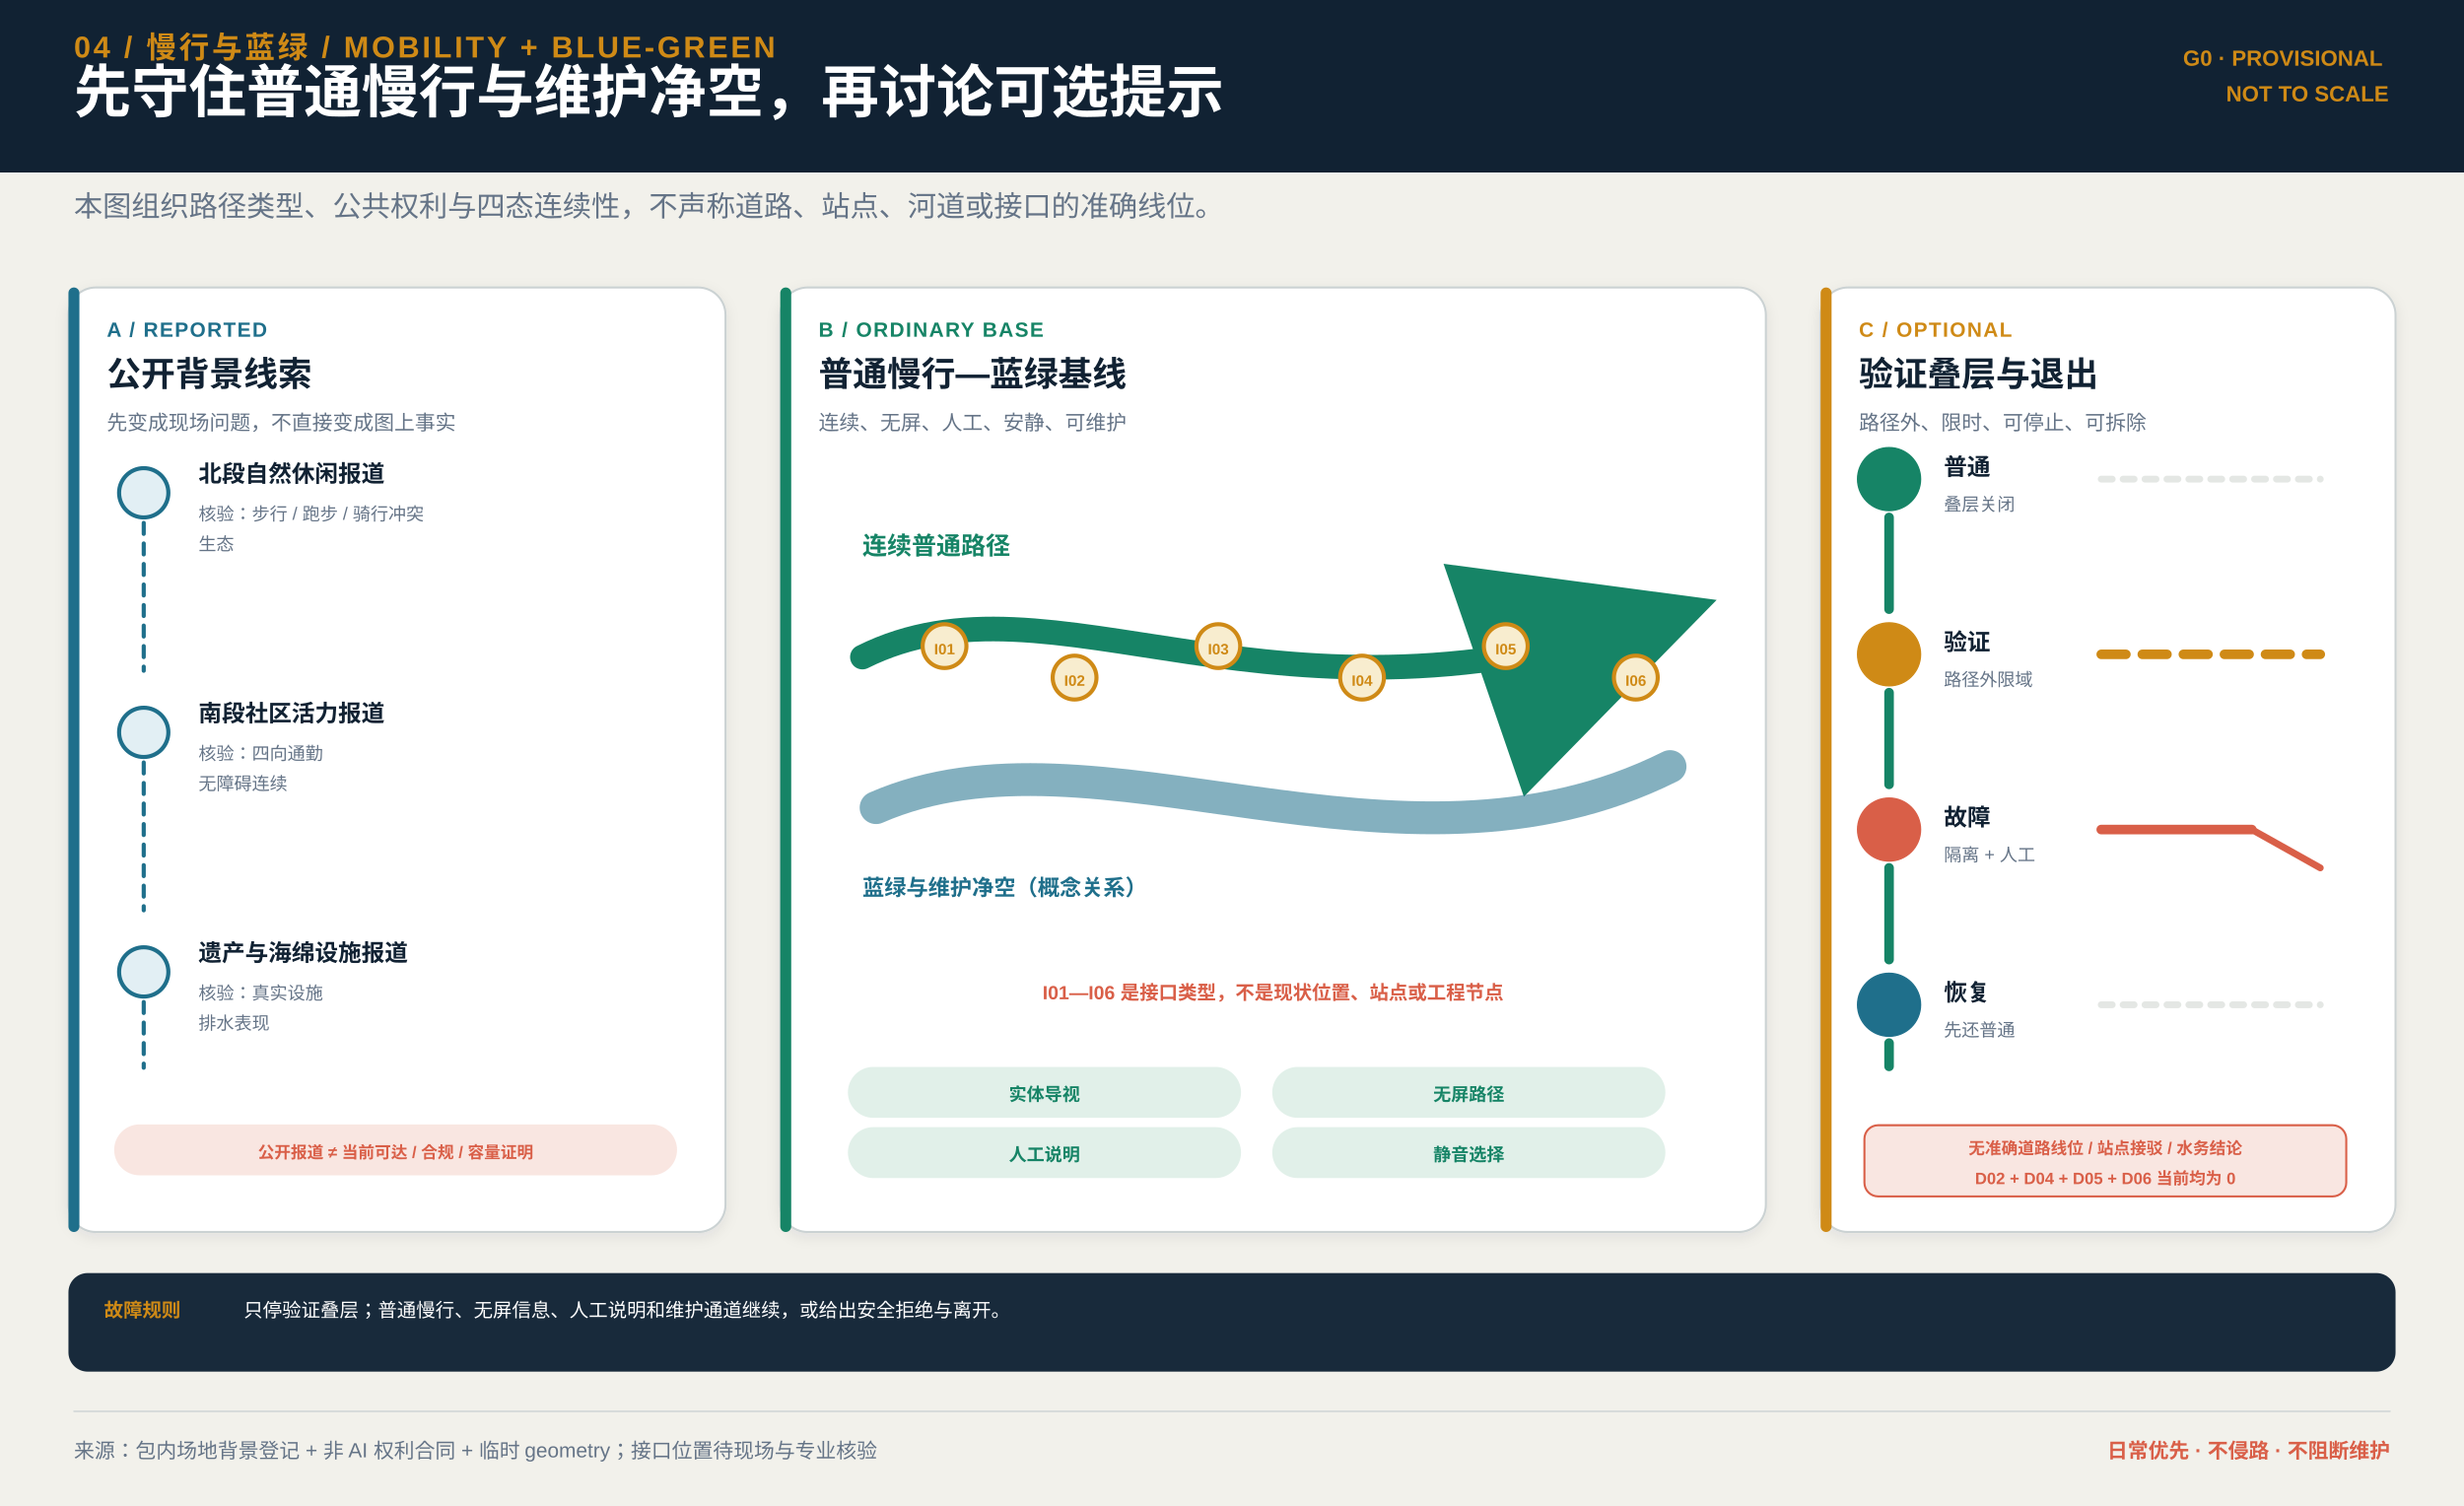
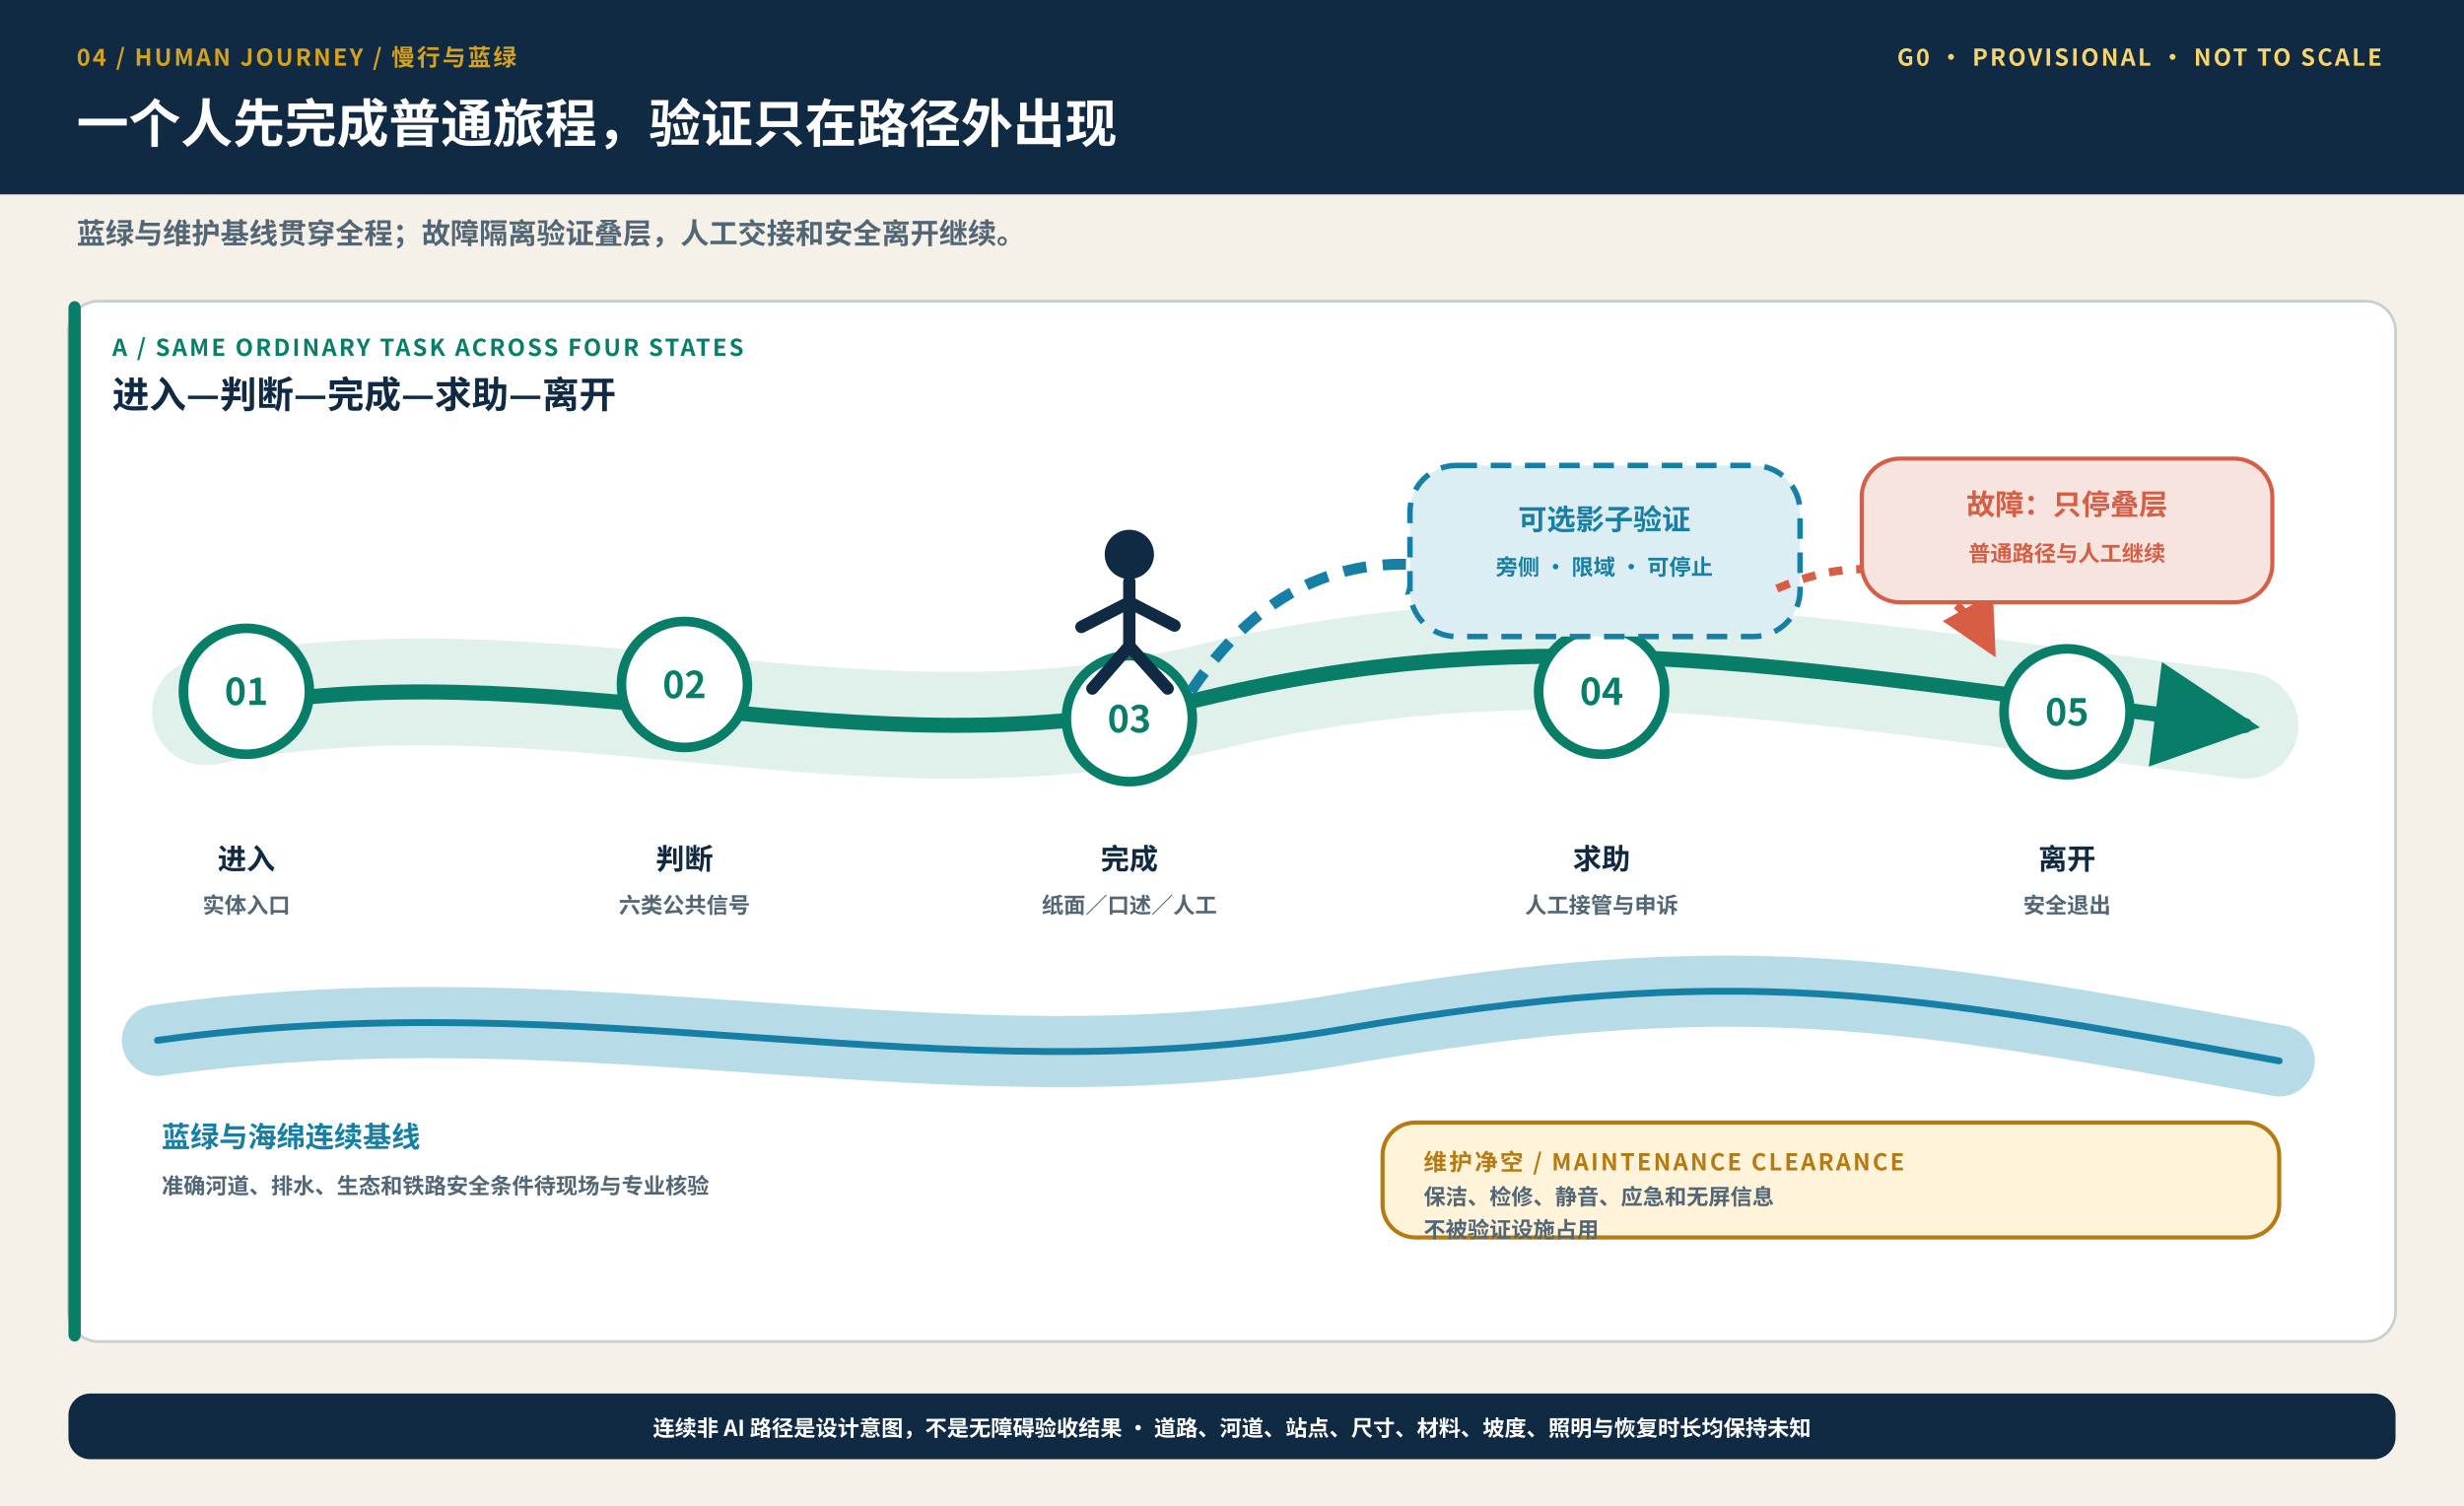
- <svg xmlns="http://www.w3.org/2000/svg" width="1800" height="1100" viewBox="0 0 1800 1100" role="img">
+ <svg xmlns="http://www.w3.org/2000/svg" width="1800" height="1100" viewBox="0 0 1800 1100" role="img" aria-labelledby="title desc">
  <defs>
-     <marker id="arrow-green" markerWidth="10" markerHeight="10" refX="8" refY="5" orient="auto">
-       <path d="M0,0 L10,5 L0,10 Z" fill="#168466" />
+     <style>.sans{font-family:"Microsoft YaHei","Noto Sans CJK SC","Segoe UI",Arial,sans-serif}.kicker{font-size:17px;font-weight:900;letter-spacing:1.6px}.head{font-size:38px;font-weight:900}.sub{font-size:21px;font-weight:650}.label{font-size:27px;font-weight:900}.body{font-size:21px;font-weight:760}.small{font-size:18px;font-weight:720}.micro{font-size:16px;font-weight:650}.tiny{font-size:14px;font-weight:650}.number{font-size:42px;font-weight:950}</style>
+     <marker id="greenArrow" viewBox="0 0 16 16" refX="13" refY="8" markerWidth="8" markerHeight="8" orient="auto">
+       <path d="M1 1 L15 8 L1 15 Z" fill="#087E68" />
    </marker>
-     <marker id="arrow-ink" markerWidth="10" markerHeight="10" refX="8" refY="5" orient="auto">
-       <path d="M0,0 L10,5 L0,10 Z" fill="#112233" />
+     <marker id="blueArrow" viewBox="0 0 16 16" refX="13" refY="8" markerWidth="8" markerHeight="8" orient="auto">
+       <path d="M1 1 L15 8 L1 15 Z" fill="#167FA5" />
    </marker>
-     <pattern id="hatch" width="12" height="12" patternUnits="userSpaceOnUse" patternTransform="rotate(45)">
-       <line x1="0" y1="0" x2="0" y2="12" stroke="#CF8A16" stroke-width="3" opacity=".55" />
-     </pattern>
-     <filter id="shadow" x="-20%" y="-20%" width="140%" height="140%">
-       <feDropShadow dx="0" dy="3" stdDeviation="5" flood-color="#112233" flood-opacity=".08" />
-     </filter>
+     <marker id="coralArrow" viewBox="0 0 16 16" refX="13" refY="8" markerWidth="8" markerHeight="8" orient="auto">
+       <path d="M1 1 L15 8 L1 15 Z" fill="#D75D45" />
+     </marker>
  </defs>
-   <rect width="1800" height="1100" fill="#F2F1EB" />
-   <rect width="1800" height="126" fill="#112233" />
-   <text x="54" y="42" text-anchor="start" fill="#CF8A16" font-family="Noto Sans SC, Microsoft YaHei, Segoe UI, Arial, sans-serif" font-size="22" font-weight="700" font-style="normal" letter-spacing="2" text-rendering="geometricPrecision">
-     <tspan x="54" dy="0">04 / 慢行与蓝绿 / MOBILITY + BLUE-GREEN</tspan>
+   <rect width="1800" height="1100" fill="#F5F1E8" />
+   <rect width="1800" height="142" fill="#102A43" />
+   <text x="56" y="48" class="sans kicker" fill="#D6A21D" text-anchor="start">04 / HUMAN JOURNEY / 慢行与蓝绿</text>
+   <text x="56" y="104" class="sans head" fill="#FFFFFF" text-anchor="start">一个人先完成普通旅程，验证只在路径外出现</text>
+   <text x="1740" y="48" class="sans kicker" fill="#F8D56A" text-anchor="end">G0 · PROVISIONAL · NOT TO SCALE</text>
+   <text x="56" y="178" class="sans sub" fill="#526675" text-anchor="start">蓝绿与维护基线贯穿全程；故障隔离验证叠层，人工交接和安全离开继续。</text>
+   <rect x="50" y="220" width="1700" height="760" rx="22" fill="#FFFFFF" stroke="#C7D0CC" stroke-width="2" />
+   <rect x="50" y="220" width="9" height="760" rx="5" fill="#087E68" />
+   <text x="82" y="260" class="sans kicker" fill="#087E68" text-anchor="start">A / SAME ORDINARY TASK ACROSS FOUR STATES</text>
+   <text x="82" y="298" class="sans label" fill="#102A43" text-anchor="start">进入—判断—完成—求助—离开</text>
+   <path d="M150 520 C400 470 630 570 880 510 S1320 490 1640 530" fill="none" stroke="#DFF1EA" stroke-width="78" stroke-linecap="round" />
+   <path d="M150 520 C400 470 630 570 880 510 S1320 490 1640 530" fill="none" stroke="#087E68" stroke-width="11" stroke-linecap="round" marker-end="url(#greenArrow)" />
+   <circle cx="180" cy="505" r="46" fill="#FFFFFF" stroke="#087E68" stroke-width="7" />
+   <text x="180" y="515" class="sans label" fill="#087E68" text-anchor="middle">01</text>
+   <text x="180" y="635" class="sans body" fill="#102A43" text-anchor="middle">进入</text>
+   <text x="180" y="667" class="sans micro" fill="#526675" text-anchor="middle">实体入口</text>
+   <circle cx="500" cy="500" r="46" fill="#FFFFFF" stroke="#087E68" stroke-width="7" />
+   <text x="500" y="510" class="sans label" fill="#087E68" text-anchor="middle">02</text>
+   <text x="500" y="635" class="sans body" fill="#102A43" text-anchor="middle">判断</text>
+   <text x="500" y="667" class="sans micro" fill="#526675" text-anchor="middle">六类公共信号</text>
+   <circle cx="825" cy="525" r="46" fill="#FFFFFF" stroke="#087E68" stroke-width="7" />
+   <text x="825" y="535" class="sans label" fill="#087E68" text-anchor="middle">03</text>
+   <text x="825" y="635" class="sans body" fill="#102A43" text-anchor="middle">完成</text>
+   <text x="825" y="667" class="sans micro" fill="#526675" text-anchor="middle">纸面／口述／人工</text>
+   <circle cx="1170" cy="505" r="46" fill="#FFFFFF" stroke="#087E68" stroke-width="7" />
+   <text x="1170" y="515" class="sans label" fill="#087E68" text-anchor="middle">04</text>
+   <text x="1170" y="635" class="sans body" fill="#102A43" text-anchor="middle">求助</text>
+   <text x="1170" y="667" class="sans micro" fill="#526675" text-anchor="middle">人工接管与申诉</text>
+   <circle cx="1510" cy="520" r="46" fill="#FFFFFF" stroke="#087E68" stroke-width="7" />
+   <text x="1510" y="530" class="sans label" fill="#087E68" text-anchor="middle">05</text>
+   <text x="1510" y="635" class="sans body" fill="#102A43" text-anchor="middle">离开</text>
+   <text x="1510" y="667" class="sans micro" fill="#526675" text-anchor="middle">安全退出</text>
+   <circle cx="825" cy="405" r="18" fill="#102A43" />
+   <path d="M825 425 L825 472 M825 440 L790 458 M825 440 L858 457 M825 472 L798 503 M825 472 L853 503" stroke="#102A43" stroke-width="9" stroke-linecap="round" />
+   <path d="M870 505 C930 415 1005 400 1080 420" fill="none" stroke="#167FA5" stroke-width="8" stroke-dasharray="17 12" marker-end="url(#blueArrow)" />
+   <rect x="1030" y="340" width="285" height="125" rx="34" fill="#DCEEF4" stroke="#167FA5" stroke-width="4" stroke-dasharray="15 10" />
+   <text x="1172" y="387" class="sans body" fill="#167FA5" text-anchor="middle">可选影子验证</text>
+   <text x="1172" y="420" class="sans micro" fill="#167FA5" text-anchor="middle">旁侧 · 限域 · 可停止</text>
+   <path d="M1298 430 C1380 395 1430 430 1455 475" fill="none" stroke="#D75D45" stroke-width="6" stroke-dasharray="10 10" marker-end="url(#coralArrow)" />
+   <rect x="1360" y="335" width="300" height="105" rx="28" fill="#F8E4DE" stroke="#D75D45" stroke-width="3" />
+   <text x="1510" y="376" class="sans body" fill="#D75D45" text-anchor="middle">故障：只停叠层</text>
+   <text x="1510" y="410" class="sans micro" fill="#D75D45" text-anchor="middle">普通路径与人工继续</text>
+   <path d="M115 760 C430 716 690 802 980 752 S1390 725 1665 775" fill="none" stroke="#B8DCE7" stroke-width="52" stroke-linecap="round" />
+   <path d="M115 760 C430 716 690 802 980 752 S1390 725 1665 775" fill="none" stroke="#167FA5" stroke-width="5" stroke-linecap="round" />
+   <text x="118" y="838" class="sans body" fill="#167FA5" text-anchor="start">蓝绿与海绵连续基线</text>
+   <text x="118" y="872" class="sans micro" fill="#526675" text-anchor="start">准确河道、排水、生态和铁路安全条件待现场与专业核验</text>
+   <rect x="1010" y="820" width="655" height="84" rx="24" fill="#FFF4D9" stroke="#B77A13" stroke-width="3" />
+   <text x="1040" y="855" class="sans kicker" fill="#B77A13" text-anchor="start">维护净空 / MAINTENANCE CLEARANCE</text>
+   <text x="1040" y="880" class="sans micro" fill="#526675" text-anchor="start">
+     <tspan x="1040" dy="0">保洁、检修、静音、应急和无屏信息</tspan>
+     <tspan x="1040" dy="24">不被验证设施占用</tspan>
  </text>
-   <text x="54" y="82" text-anchor="start" fill="#FFFFFF" font-family="Noto Sans SC, Microsoft YaHei, Segoe UI, Arial, sans-serif" font-size="42" font-weight="700" font-style="normal" letter-spacing="0" text-rendering="geometricPrecision">
-     <tspan x="54" dy="0">先守住普通慢行与维护净空，再讨论可选提示</tspan>
-   </text>
-   <text x="1745" y="48" text-anchor="end" fill="#CF8A16" font-family="Noto Sans SC, Microsoft YaHei, Segoe UI, Arial, sans-serif" font-size="16" font-weight="700" font-style="normal" letter-spacing="0" text-rendering="geometricPrecision">
-     <tspan x="1745" dy="0">G0 · PROVISIONAL</tspan>
-     <tspan x="1745" dy="26">NOT TO SCALE</tspan>
-   </text>
-   <text x="54" y="158" text-anchor="start" fill="#657487" font-family="Noto Sans SC, Microsoft YaHei, Segoe UI, Arial, sans-serif" font-size="21" font-weight="400" font-style="normal" letter-spacing="0" text-rendering="geometricPrecision">
-     <tspan x="54" dy="0">本图组织路径类型、公共权利与四态连续性，不声称道路、站点、河道或接口的准确线位。</tspan>
-   </text>
-   <rect x="50" y="210" width="480" height="690" rx="20" fill="#FFFFFF" stroke="#CBD2D3" stroke-width="1.5" filter="url(#shadow)" />
-   <rect x="50" y="210" width="8" height="690" rx="4" fill="#1F6F8B" stroke="#1F6F8B" stroke-width="0" />
-   <text x="78" y="246" text-anchor="start" fill="#1F6F8B" font-family="Noto Sans SC, Microsoft YaHei, Segoe UI, Arial, sans-serif" font-size="15" font-weight="700" font-style="normal" letter-spacing="1" text-rendering="geometricPrecision">
-     <tspan x="78" dy="0">A / REPORTED</tspan>
-   </text>
-   <text x="78" y="282" text-anchor="start" fill="#112233" font-family="Noto Sans SC, Microsoft YaHei, Segoe UI, Arial, sans-serif" font-size="25" font-weight="700" font-style="normal" letter-spacing="0" text-rendering="geometricPrecision">
-     <tspan x="78" dy="0">公开背景线索</tspan>
-   </text>
-   <text x="78" y="314" text-anchor="start" fill="#657487" font-family="Noto Sans SC, Microsoft YaHei, Segoe UI, Arial, sans-serif" font-size="15" font-weight="400" font-style="normal" letter-spacing="0" text-rendering="geometricPrecision">
-     <tspan x="78" dy="0">先变成现场问题，不直接变成图上事实</tspan>
-   </text>
-   <rect x="570" y="210" width="720" height="690" rx="20" fill="#FFFFFF" stroke="#CBD2D3" stroke-width="1.5" filter="url(#shadow)" />
-   <rect x="570" y="210" width="8" height="690" rx="4" fill="#168466" stroke="#168466" stroke-width="0" />
-   <text x="598" y="246" text-anchor="start" fill="#168466" font-family="Noto Sans SC, Microsoft YaHei, Segoe UI, Arial, sans-serif" font-size="15" font-weight="700" font-style="normal" letter-spacing="1" text-rendering="geometricPrecision">
-     <tspan x="598" dy="0">B / ORDINARY BASE</tspan>
-   </text>
-   <text x="598" y="282" text-anchor="start" fill="#112233" font-family="Noto Sans SC, Microsoft YaHei, Segoe UI, Arial, sans-serif" font-size="25" font-weight="700" font-style="normal" letter-spacing="0" text-rendering="geometricPrecision">
-     <tspan x="598" dy="0">普通慢行—蓝绿基线</tspan>
-   </text>
-   <text x="598" y="314" text-anchor="start" fill="#657487" font-family="Noto Sans SC, Microsoft YaHei, Segoe UI, Arial, sans-serif" font-size="15" font-weight="400" font-style="normal" letter-spacing="0" text-rendering="geometricPrecision">
-     <tspan x="598" dy="0">连续、无屏、人工、安静、可维护</tspan>
-   </text>
-   <rect x="1330" y="210" width="420" height="690" rx="20" fill="#FFFFFF" stroke="#CBD2D3" stroke-width="1.5" filter="url(#shadow)" />
-   <rect x="1330" y="210" width="8" height="690" rx="4" fill="#CF8A16" stroke="#CF8A16" stroke-width="0" />
-   <text x="1358" y="246" text-anchor="start" fill="#CF8A16" font-family="Noto Sans SC, Microsoft YaHei, Segoe UI, Arial, sans-serif" font-size="15" font-weight="700" font-style="normal" letter-spacing="1" text-rendering="geometricPrecision">
-     <tspan x="1358" dy="0">C / OPTIONAL</tspan>
-   </text>
-   <text x="1358" y="282" text-anchor="start" fill="#112233" font-family="Noto Sans SC, Microsoft YaHei, Segoe UI, Arial, sans-serif" font-size="25" font-weight="700" font-style="normal" letter-spacing="0" text-rendering="geometricPrecision">
-     <tspan x="1358" dy="0">验证叠层与退出</tspan>
-   </text>
-   <text x="1358" y="314" text-anchor="start" fill="#657487" font-family="Noto Sans SC, Microsoft YaHei, Segoe UI, Arial, sans-serif" font-size="15" font-weight="400" font-style="normal" letter-spacing="0" text-rendering="geometricPrecision">
-     <tspan x="1358" dy="0">路径外、限时、可停止、可拆除</tspan>
-   </text>
-   <circle cx="105" cy="360" r="18" fill="#E2EFF4" stroke="#1F6F8B" stroke-width="3" />
-   <text x="145" y="352" text-anchor="start" fill="#112233" font-family="Noto Sans SC, Microsoft YaHei, Segoe UI, Arial, sans-serif" font-size="17" font-weight="700" font-style="normal" letter-spacing="0" text-rendering="geometricPrecision">
-     <tspan x="145" dy="0">北段自然休闲报道</tspan>
-   </text>
-   <text x="145" y="380" text-anchor="start" fill="#657487" font-family="Noto Sans SC, Microsoft YaHei, Segoe UI, Arial, sans-serif" font-size="13" font-weight="400" font-style="normal" letter-spacing="0" text-rendering="geometricPrecision">
-     <tspan x="145" dy="0">核验：步行 / 跑步 / 骑行冲突</tspan>
-     <tspan x="145" dy="22">生态</tspan>
-   </text>
-   <line x1="105" y1="382" x2="105" y2="490" stroke="#1F6F8B" stroke-width="3" stroke-linecap="round" opacity="1.0" stroke-dasharray="8 7" />
-   <circle cx="105" cy="535" r="18" fill="#E2EFF4" stroke="#1F6F8B" stroke-width="3" />
-   <text x="145" y="527" text-anchor="start" fill="#112233" font-family="Noto Sans SC, Microsoft YaHei, Segoe UI, Arial, sans-serif" font-size="17" font-weight="700" font-style="normal" letter-spacing="0" text-rendering="geometricPrecision">
-     <tspan x="145" dy="0">南段社区活力报道</tspan>
-   </text>
-   <text x="145" y="555" text-anchor="start" fill="#657487" font-family="Noto Sans SC, Microsoft YaHei, Segoe UI, Arial, sans-serif" font-size="13" font-weight="400" font-style="normal" letter-spacing="0" text-rendering="geometricPrecision">
-     <tspan x="145" dy="0">核验：四向通勤</tspan>
-     <tspan x="145" dy="22">无障碍连续</tspan>
-   </text>
-   <line x1="105" y1="557" x2="105" y2="665" stroke="#1F6F8B" stroke-width="3" stroke-linecap="round" opacity="1.0" stroke-dasharray="8 7" />
-   <circle cx="105" cy="710" r="18" fill="#E2EFF4" stroke="#1F6F8B" stroke-width="3" />
-   <text x="145" y="702" text-anchor="start" fill="#112233" font-family="Noto Sans SC, Microsoft YaHei, Segoe UI, Arial, sans-serif" font-size="17" font-weight="700" font-style="normal" letter-spacing="0" text-rendering="geometricPrecision">
-     <tspan x="145" dy="0">遗产与海绵设施报道</tspan>
-   </text>
-   <text x="145" y="730" text-anchor="start" fill="#657487" font-family="Noto Sans SC, Microsoft YaHei, Segoe UI, Arial, sans-serif" font-size="13" font-weight="400" font-style="normal" letter-spacing="0" text-rendering="geometricPrecision">
-     <tspan x="145" dy="0">核验：真实设施</tspan>
-     <tspan x="145" dy="22">排水表现</tspan>
-   </text>
-   <line x1="105" y1="732" x2="105" y2="780" stroke="#1F6F8B" stroke-width="3" stroke-linecap="round" opacity="1.0" stroke-dasharray="8 7" />
-   <rect x="84" y="822" width="410" height="36" rx="18" fill="#F9E6E1" stroke="#F9E6E1" stroke-width="1.2" />
-   <text x="289.0" y="846" text-anchor="middle" fill="#D95F48" font-family="Noto Sans SC, Microsoft YaHei, Segoe UI, Arial, sans-serif" font-size="12" font-weight="700" font-style="normal" letter-spacing="0" text-rendering="geometricPrecision">
-     <tspan x="289.0" dy="0">公开报道 ≠ 当前可达 / 合规 / 容量证明</tspan>
-   </text>
-   <path d="M630 480 C770 410 930 550 1220 450" fill="none" stroke="#168466" stroke-width="18" stroke-linecap="round" stroke-linejoin="round" opacity="1.0" marker-end="url(#arrow-green)" />
-   <path d="M640 590 C800 520 1020 660 1220 560" fill="none" stroke="#1F6F8B" stroke-width="24" stroke-linecap="round" stroke-linejoin="round" opacity="0.55" />
-   <text x="630" y="405" text-anchor="start" fill="#168466" font-family="Noto Sans SC, Microsoft YaHei, Segoe UI, Arial, sans-serif" font-size="18" font-weight="700" font-style="normal" letter-spacing="0" text-rendering="geometricPrecision">
-     <tspan x="630" dy="0">连续普通路径</tspan>
-   </text>
-   <text x="630" y="654" text-anchor="start" fill="#1F6F8B" font-family="Noto Sans SC, Microsoft YaHei, Segoe UI, Arial, sans-serif" font-size="16" font-weight="700" font-style="normal" letter-spacing="0" text-rendering="geometricPrecision">
-     <tspan x="630" dy="0">蓝绿与维护净空（概念关系）</tspan>
-   </text>
-   <circle cx="690" cy="472" r="16" fill="#F8EDCF" stroke="#CF8A16" stroke-width="3" />
-   <text x="690" y="478" text-anchor="middle" fill="#CF8A16" font-family="Noto Sans SC, Microsoft YaHei, Segoe UI, Arial, sans-serif" font-size="11" font-weight="700" font-style="normal" letter-spacing="0" text-rendering="geometricPrecision">
-     <tspan x="690" dy="0">I01</tspan>
-   </text>
-   <circle cx="785" cy="495" r="16" fill="#F8EDCF" stroke="#CF8A16" stroke-width="3" />
-   <text x="785" y="501" text-anchor="middle" fill="#CF8A16" font-family="Noto Sans SC, Microsoft YaHei, Segoe UI, Arial, sans-serif" font-size="11" font-weight="700" font-style="normal" letter-spacing="0" text-rendering="geometricPrecision">
-     <tspan x="785" dy="0">I02</tspan>
-   </text>
-   <circle cx="890" cy="472" r="16" fill="#F8EDCF" stroke="#CF8A16" stroke-width="3" />
-   <text x="890" y="478" text-anchor="middle" fill="#CF8A16" font-family="Noto Sans SC, Microsoft YaHei, Segoe UI, Arial, sans-serif" font-size="11" font-weight="700" font-style="normal" letter-spacing="0" text-rendering="geometricPrecision">
-     <tspan x="890" dy="0">I03</tspan>
-   </text>
-   <circle cx="995" cy="495" r="16" fill="#F8EDCF" stroke="#CF8A16" stroke-width="3" />
-   <text x="995" y="501" text-anchor="middle" fill="#CF8A16" font-family="Noto Sans SC, Microsoft YaHei, Segoe UI, Arial, sans-serif" font-size="11" font-weight="700" font-style="normal" letter-spacing="0" text-rendering="geometricPrecision">
-     <tspan x="995" dy="0">I04</tspan>
-   </text>
-   <circle cx="1100" cy="472" r="16" fill="#F8EDCF" stroke="#CF8A16" stroke-width="3" />
-   <text x="1100" y="478" text-anchor="middle" fill="#CF8A16" font-family="Noto Sans SC, Microsoft YaHei, Segoe UI, Arial, sans-serif" font-size="11" font-weight="700" font-style="normal" letter-spacing="0" text-rendering="geometricPrecision">
-     <tspan x="1100" dy="0">I05</tspan>
-   </text>
-   <circle cx="1195" cy="495" r="16" fill="#F8EDCF" stroke="#CF8A16" stroke-width="3" />
-   <text x="1195" y="501" text-anchor="middle" fill="#CF8A16" font-family="Noto Sans SC, Microsoft YaHei, Segoe UI, Arial, sans-serif" font-size="11" font-weight="700" font-style="normal" letter-spacing="0" text-rendering="geometricPrecision">
-     <tspan x="1195" dy="0">I06</tspan>
-   </text>
-   <text x="930" y="730" text-anchor="middle" fill="#D95F48" font-family="Noto Sans SC, Microsoft YaHei, Segoe UI, Arial, sans-serif" font-size="14" font-weight="700" font-style="normal" letter-spacing="0" text-rendering="geometricPrecision">
-     <tspan x="930" dy="0">I01—I06 是接口类型，不是现状位置、站点或工程节点</tspan>
-   </text>
-   <rect x="620" y="780" width="286" height="36" rx="18" fill="#E1F0E9" stroke="#E1F0E9" stroke-width="1.2" />
-   <text x="763.0" y="804" text-anchor="middle" fill="#168466" font-family="Noto Sans SC, Microsoft YaHei, Segoe UI, Arial, sans-serif" font-size="13" font-weight="700" font-style="normal" letter-spacing="0" text-rendering="geometricPrecision">
-     <tspan x="763.0" dy="0">实体导视</tspan>
-   </text>
-   <rect x="930" y="780" width="286" height="36" rx="18" fill="#E1F0E9" stroke="#E1F0E9" stroke-width="1.2" />
-   <text x="1073.0" y="804" text-anchor="middle" fill="#168466" font-family="Noto Sans SC, Microsoft YaHei, Segoe UI, Arial, sans-serif" font-size="13" font-weight="700" font-style="normal" letter-spacing="0" text-rendering="geometricPrecision">
-     <tspan x="1073.0" dy="0">无屏路径</tspan>
-   </text>
-   <rect x="620" y="824" width="286" height="36" rx="18" fill="#E1F0E9" stroke="#E1F0E9" stroke-width="1.2" />
-   <text x="763.0" y="848" text-anchor="middle" fill="#168466" font-family="Noto Sans SC, Microsoft YaHei, Segoe UI, Arial, sans-serif" font-size="13" font-weight="700" font-style="normal" letter-spacing="0" text-rendering="geometricPrecision">
-     <tspan x="763.0" dy="0">人工说明</tspan>
-   </text>
-   <rect x="930" y="824" width="286" height="36" rx="18" fill="#E1F0E9" stroke="#E1F0E9" stroke-width="1.2" />
-   <text x="1073.0" y="848" text-anchor="middle" fill="#168466" font-family="Noto Sans SC, Microsoft YaHei, Segoe UI, Arial, sans-serif" font-size="13" font-weight="700" font-style="normal" letter-spacing="0" text-rendering="geometricPrecision">
-     <tspan x="1073.0" dy="0">静音选择</tspan>
-   </text>
-   <circle cx="1380" cy="350" r="23" fill="#168466" stroke="#168466" stroke-width="1" />
-   <text x="1420" y="347" text-anchor="start" fill="#112233" font-family="Noto Sans SC, Microsoft YaHei, Segoe UI, Arial, sans-serif" font-size="17" font-weight="700" font-style="normal" letter-spacing="0" text-rendering="geometricPrecision">
-     <tspan x="1420" dy="0">普通</tspan>
-   </text>
-   <text x="1420" y="373" text-anchor="start" fill="#657487" font-family="Noto Sans SC, Microsoft YaHei, Segoe UI, Arial, sans-serif" font-size="13" font-weight="500" font-style="normal" letter-spacing="0" text-rendering="geometricPrecision">
-     <tspan x="1420" dy="0">叠层关闭</tspan>
-   </text>
-   <line x1="1380" y1="378" x2="1380" y2="445" stroke="#168466" stroke-width="7" stroke-linecap="round" opacity="1.0" />
-   <line x1="1535" y1="350" x2="1695" y2="350" stroke="#E4E7E4" stroke-width="5" stroke-linecap="round" opacity="1.0" stroke-dasharray="8 8" />
-   <circle cx="1380" cy="478" r="23" fill="#CF8A16" stroke="#CF8A16" stroke-width="1" />
-   <text x="1420" y="475" text-anchor="start" fill="#112233" font-family="Noto Sans SC, Microsoft YaHei, Segoe UI, Arial, sans-serif" font-size="17" font-weight="700" font-style="normal" letter-spacing="0" text-rendering="geometricPrecision">
-     <tspan x="1420" dy="0">验证</tspan>
-   </text>
-   <text x="1420" y="501" text-anchor="start" fill="#657487" font-family="Noto Sans SC, Microsoft YaHei, Segoe UI, Arial, sans-serif" font-size="13" font-weight="500" font-style="normal" letter-spacing="0" text-rendering="geometricPrecision">
-     <tspan x="1420" dy="0">路径外限域</tspan>
-   </text>
-   <line x1="1380" y1="506" x2="1380" y2="573" stroke="#168466" stroke-width="7" stroke-linecap="round" opacity="1.0" />
-   <line x1="1535" y1="478" x2="1695" y2="478" stroke="#CF8A16" stroke-width="7" stroke-linecap="round" opacity="1.0" stroke-dasharray="18 12" />
-   <circle cx="1380" cy="606" r="23" fill="#D95F48" stroke="#D95F48" stroke-width="1" />
-   <text x="1420" y="603" text-anchor="start" fill="#112233" font-family="Noto Sans SC, Microsoft YaHei, Segoe UI, Arial, sans-serif" font-size="17" font-weight="700" font-style="normal" letter-spacing="0" text-rendering="geometricPrecision">
-     <tspan x="1420" dy="0">故障</tspan>
-   </text>
-   <text x="1420" y="629" text-anchor="start" fill="#657487" font-family="Noto Sans SC, Microsoft YaHei, Segoe UI, Arial, sans-serif" font-size="13" font-weight="500" font-style="normal" letter-spacing="0" text-rendering="geometricPrecision">
-     <tspan x="1420" dy="0">隔离 + 人工</tspan>
-   </text>
-   <line x1="1380" y1="634" x2="1380" y2="701" stroke="#168466" stroke-width="7" stroke-linecap="round" opacity="1.0" />
-   <line x1="1535" y1="606" x2="1645" y2="606" stroke="#D95F48" stroke-width="7" stroke-linecap="round" opacity="1.0" />
-   <line x1="1645" y1="606" x2="1695" y2="634" stroke="#D95F48" stroke-width="5" stroke-linecap="round" opacity="1.0" />
-   <circle cx="1380" cy="734" r="23" fill="#1F6F8B" stroke="#1F6F8B" stroke-width="1" />
-   <text x="1420" y="731" text-anchor="start" fill="#112233" font-family="Noto Sans SC, Microsoft YaHei, Segoe UI, Arial, sans-serif" font-size="17" font-weight="700" font-style="normal" letter-spacing="0" text-rendering="geometricPrecision">
-     <tspan x="1420" dy="0">恢复</tspan>
-   </text>
-   <text x="1420" y="757" text-anchor="start" fill="#657487" font-family="Noto Sans SC, Microsoft YaHei, Segoe UI, Arial, sans-serif" font-size="13" font-weight="500" font-style="normal" letter-spacing="0" text-rendering="geometricPrecision">
-     <tspan x="1420" dy="0">先还普通</tspan>
-   </text>
-   <line x1="1380" y1="762" x2="1380" y2="779" stroke="#168466" stroke-width="7" stroke-linecap="round" opacity="1.0" />
-   <line x1="1535" y1="734" x2="1695" y2="734" stroke="#E4E7E4" stroke-width="5" stroke-linecap="round" opacity="1.0" stroke-dasharray="8 8" />
-   <rect x="1362" y="822" width="352" height="52" rx="10" fill="#F9E6E1" stroke="#D95F48" stroke-width="1.5" />
-   <text x="1538" y="843" text-anchor="middle" fill="#D95F48" font-family="Noto Sans SC, Microsoft YaHei, Segoe UI, Arial, sans-serif" font-size="12" font-weight="700" font-style="normal" letter-spacing="0" text-rendering="geometricPrecision">
-     <tspan x="1538" dy="0">无准确道路线位 / 站点接驳 / 水务结论</tspan>
-   </text>
-   <text x="1538" y="865" text-anchor="middle" fill="#D95F48" font-family="Noto Sans SC, Microsoft YaHei, Segoe UI, Arial, sans-serif" font-size="12" font-weight="600" font-style="normal" letter-spacing="0" text-rendering="geometricPrecision">
-     <tspan x="1538" dy="0">D02 + D04 + D05 + D06 当前均为 0</tspan>
-   </text>
-   <rect x="50" y="930" width="1700" height="72" rx="14" fill="#182A3B" stroke="#182A3B" stroke-width="0" />
-   <text x="76" y="962" text-anchor="start" fill="#CF8A16" font-family="Noto Sans SC, Microsoft YaHei, Segoe UI, Arial, sans-serif" font-size="14" font-weight="700" font-style="normal" letter-spacing="0" text-rendering="geometricPrecision">
-     <tspan x="76" dy="0">故障规则</tspan>
-   </text>
-   <text x="178" y="962" text-anchor="start" fill="#FFFFFF" font-family="Noto Sans SC, Microsoft YaHei, Segoe UI, Arial, sans-serif" font-size="14" font-weight="500" font-style="normal" letter-spacing="0" text-rendering="geometricPrecision">
-     <tspan x="178" dy="0">只停验证叠层；普通慢行、无屏信息、人工说明和维护通道继续，或给出安全拒绝与离开。</tspan>
-   </text>
-   <line x1="54" y1="1031" x2="1746" y2="1031" stroke="#CBD2D3" stroke-width="1" stroke-linecap="round" opacity="1.0" />
-   <text x="54" y="1065" text-anchor="start" fill="#657487" font-family="Noto Sans SC, Microsoft YaHei, Segoe UI, Arial, sans-serif" font-size="15" font-weight="500" font-style="normal" letter-spacing="0" text-rendering="geometricPrecision">
-     <tspan x="54" dy="0">来源：包内场地背景登记 + 非 AI 权利合同 + 临时 geometry；接口位置待现场与专业核验</tspan>
-   </text>
-   <text x="1746" y="1065" text-anchor="end" fill="#D95F48" font-family="Noto Sans SC, Microsoft YaHei, Segoe UI, Arial, sans-serif" font-size="15" font-weight="700" font-style="normal" letter-spacing="0" text-rendering="geometricPrecision">
-     <tspan x="1746" dy="0">日常优先 · 不侵路 · 不阻断维护</tspan>
-   </text>
+   <rect x="50" y="1018" width="1700" height="48" rx="16" fill="#102A43" />
+   <text x="900" y="1049" class="sans micro" fill="#FFFFFF" text-anchor="middle">连续非 AI 路径是设计意图，不是无障碍验收结果 · 道路、河道、站点、尺寸、材料、坡度、照明与恢复时长均保持未知</text>
</svg>
